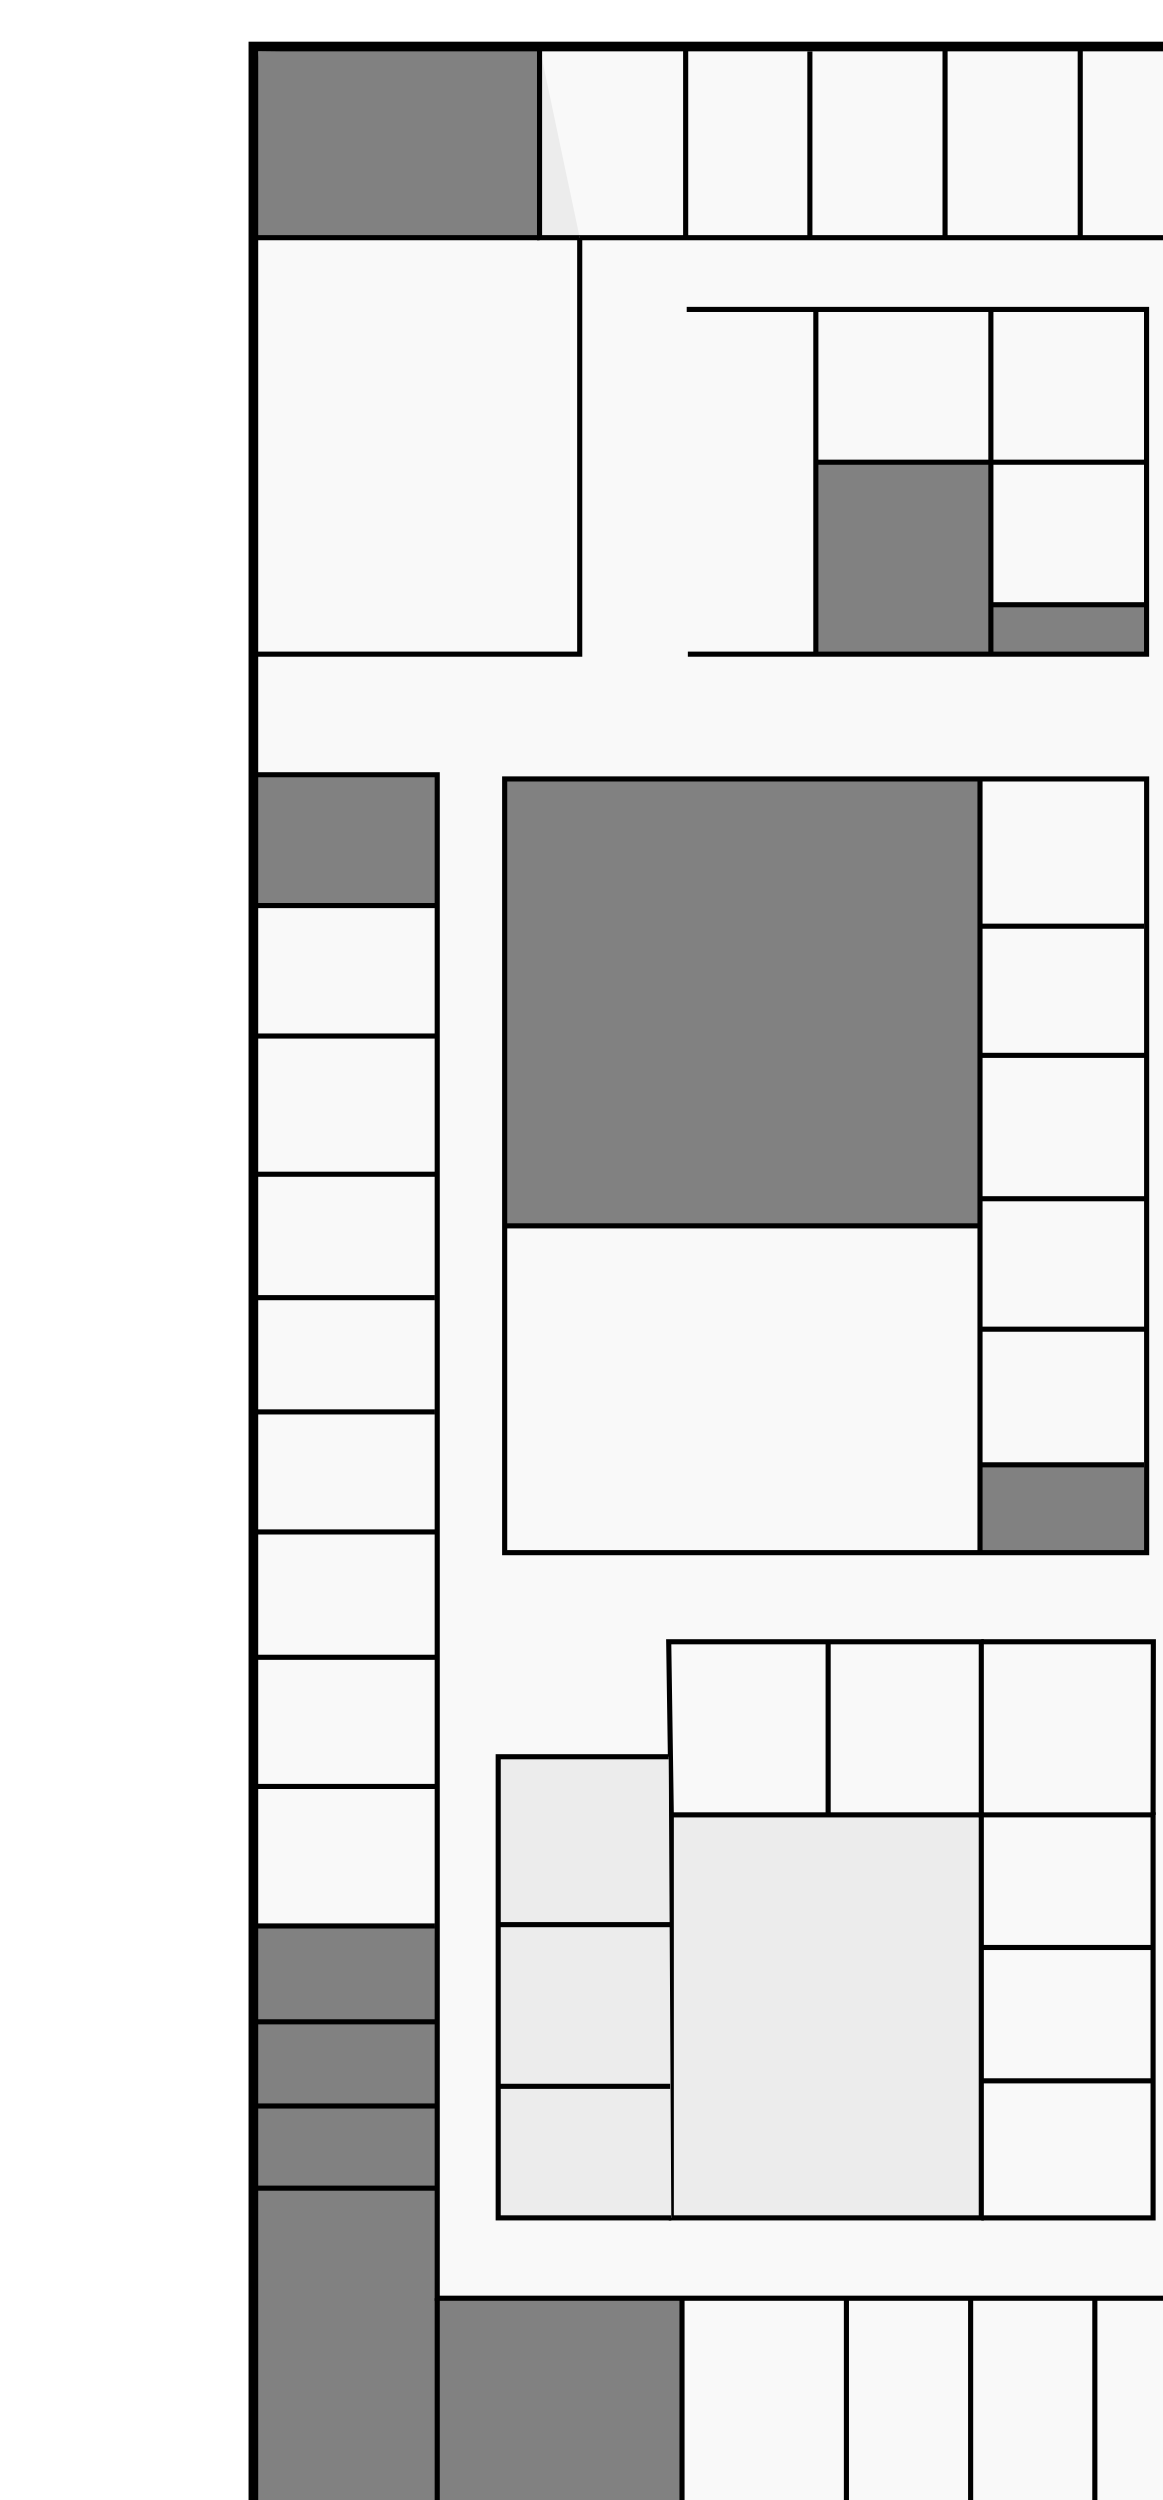
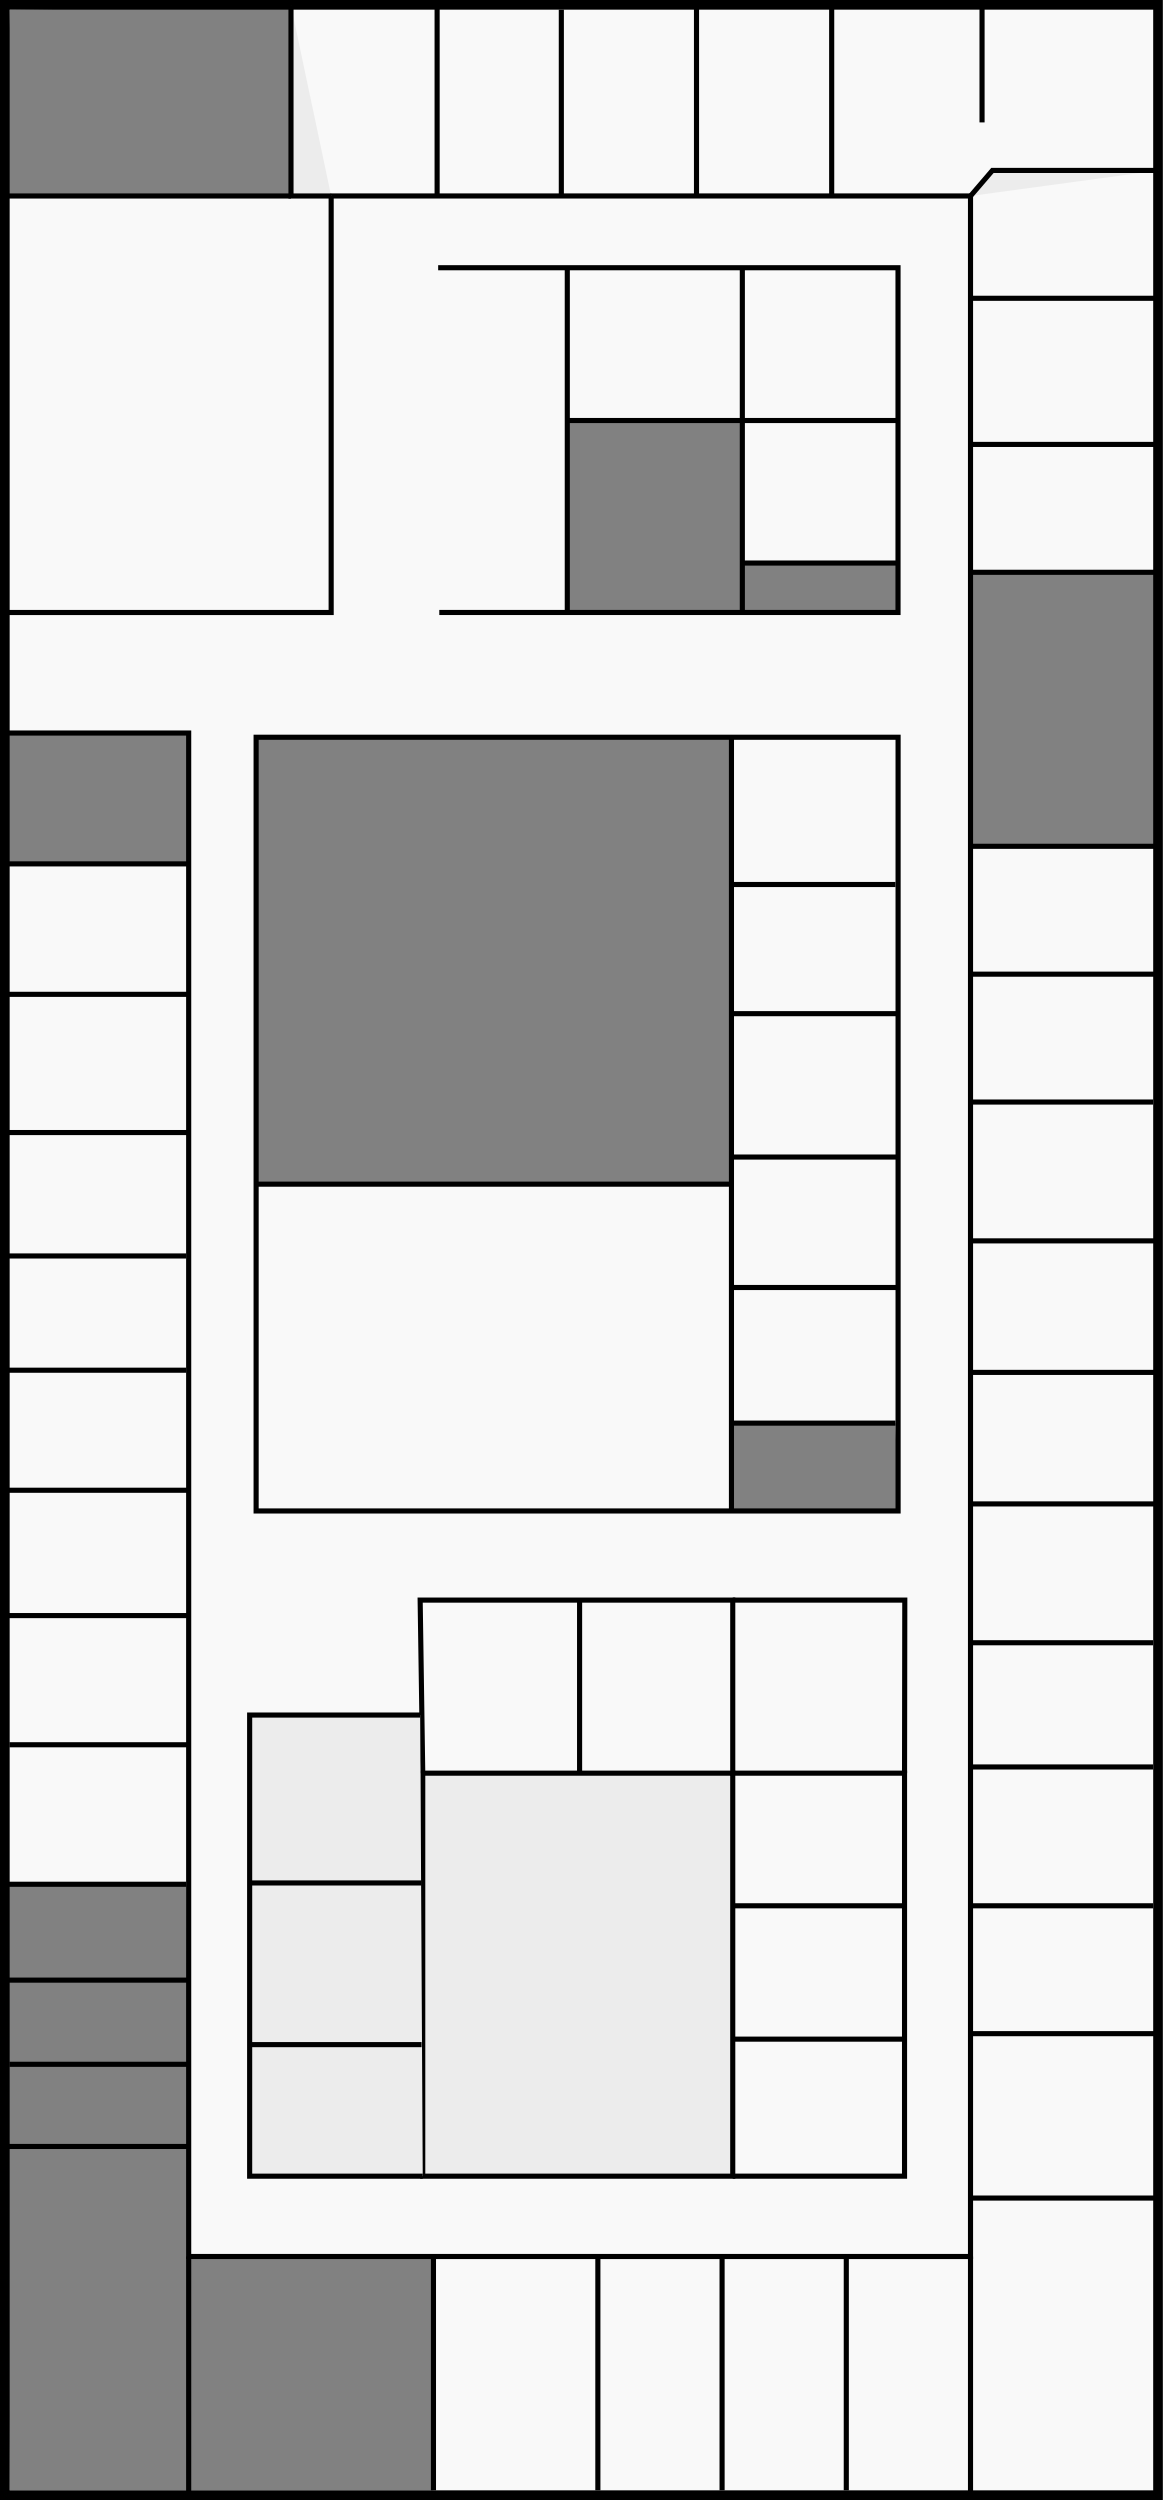
<svg xmlns="http://www.w3.org/2000/svg" width="133.647mm" height="287.327mm" viewBox="0 0 133.647 287.327" version="1.1" id="svg1264">
  <defs id="defs1258" />
-   <rect style="display:inline;fill:#f9f9f9;fill-opacity:1;stroke:#000000;stroke-width:2.221;stroke-miterlimit:4;stroke-dasharray:none;stroke-opacity:1;paint-order:markers stroke fill" id="rect190" width="131.426" height="285.106" x="29.677" y="5.902" />
-   <path style="display:inline;fill:none;stroke:#000000;stroke-width:0.589;stroke-linecap:butt;stroke-linejoin:miter;stroke-miterlimit:4;stroke-dasharray:none;stroke-opacity:1" d="M 29.245,75.184 H 66.627 V 27.317 h 73.481 V 264.135 H 50.251 V 89.041 H 28.957 Z" id="path4708" />
-   <path style="display:inline;fill:#ececec;stroke:#000000;stroke-width:0.588px;stroke-linecap:butt;stroke-linejoin:miter;stroke-opacity:1" d="m 78.384,264.161 v 26.848" id="path4710" />
-   <path style="display:inline;fill:#ececec;stroke:#000000;stroke-width:0.588px;stroke-linecap:butt;stroke-linejoin:miter;stroke-opacity:1" d="m 97.279,264.135 v 26.873" id="path4712" />
-   <path style="display:inline;fill:#ececec;stroke:#000000;stroke-width:0.588px;stroke-linecap:butt;stroke-linejoin:miter;stroke-opacity:1" d="m 111.555,264.012 v 26.996" id="path4714" />
-   <path style="display:inline;fill:#ececec;stroke:#000000;stroke-width:0.588px;stroke-linecap:butt;stroke-linejoin:miter;stroke-opacity:1" d="m 125.831,264.161 v 26.848" id="path4716" />
-   <path style="display:inline;fill:#ececec;stroke:#000000;stroke-width:0.588px;stroke-linecap:butt;stroke-linejoin:miter;stroke-opacity:1" d="m 140.108,264.135 v 27.492" id="path4718" />
-   <path style="display:inline;fill:#ececec;stroke:#000000;stroke-width:0.588px;stroke-linecap:butt;stroke-linejoin:miter;stroke-opacity:1" d="M 161.522,257.417 H 140.133" id="path4720" />
-   <path style="display:inline;fill:#ececec;stroke:#000000;stroke-width:0.588px;stroke-linecap:butt;stroke-linejoin:miter;stroke-opacity:1" d="M 161.522,238.522 H 139.985" id="path4722" />
-   <path style="display:inline;fill:#ececec;stroke:#000000;stroke-width:0.588px;stroke-linecap:butt;stroke-linejoin:miter;stroke-opacity:1" d="M 161.102,223.826 H 140.133" id="path4724" />
-   <path style="display:inline;fill:#ececec;stroke:#000000;stroke-width:0.588px;stroke-linecap:butt;stroke-linejoin:miter;stroke-opacity:1" d="M 161.102,207.87 H 140.133" id="path4726" />
-   <path style="display:inline;fill:#ececec;stroke:#000000;stroke-width:0.588px;stroke-linecap:butt;stroke-linejoin:miter;stroke-opacity:1" d="M 161.102,193.594 H 140.108" id="path4728" />
-   <path style="display:inline;fill:#ececec;stroke:#000000;stroke-width:0.588px;stroke-linecap:butt;stroke-linejoin:miter;stroke-opacity:1" d="M 161.573,177.638 H 139.985" id="path4730" />
-   <path style="display:inline;fill:#ececec;stroke:#000000;stroke-width:0.588px;stroke-linecap:butt;stroke-linejoin:miter;stroke-opacity:1" d="M 161.573,162.522 H 140.133" id="path4732" />
-   <path style="display:inline;fill:#ececec;stroke:#000000;stroke-width:0.588px;stroke-linecap:butt;stroke-linejoin:miter;stroke-opacity:1" d="M 161.522,147.406 H 140.133" id="path4734" />
-   <path style="display:inline;fill:#ececec;stroke:#000000;stroke-width:0.588px;stroke-linecap:butt;stroke-linejoin:miter;stroke-opacity:1" d="M 161.102,131.45 H 140.133" id="path4736" />
-   <path style="display:inline;fill:#ececec;stroke:#000000;stroke-width:0.588px;stroke-linecap:butt;stroke-linejoin:miter;stroke-opacity:1" d="M 161.647,116.754 H 140.133" id="path4738" />
-   <path style="display:inline;fill:#ececec;stroke:#000000;stroke-width:0.588px;stroke-linecap:butt;stroke-linejoin:miter;stroke-opacity:1" d="M 161.722,102.057 H 140.133" id="path4740" />
-   <path style="display:inline;fill:#ececec;stroke:#000000;stroke-width:0.588px;stroke-linecap:butt;stroke-linejoin:miter;stroke-opacity:1" d="M 161.35,70.566 H 140.133" id="path4742" />
-   <path style="display:inline;fill:#ececec;stroke:#000000;stroke-width:0.588px;stroke-linecap:butt;stroke-linejoin:miter;stroke-opacity:1" d="m 161.647,55.869 h -21.54" id="path4744" />
-   <path style="display:inline;fill:#ececec;stroke:#000000;stroke-width:0.588px;stroke-linecap:butt;stroke-linejoin:miter;stroke-opacity:1" d="M 161.722,39.074 H 140.108" id="path4746" />
-   <path style="display:inline;fill:#ececec;stroke:#000000;stroke-width:0.588px;stroke-linecap:butt;stroke-linejoin:miter;stroke-opacity:1" d="m 161.722,24.378 h -19.094 l -2.519,2.939" id="path4748" />
-   <path style="display:inline;fill:#ececec;stroke:#000000;stroke-width:0.588px;stroke-linecap:butt;stroke-linejoin:miter;stroke-opacity:1" d="M 124.152,5.482 V 27.194" id="path4750" />
-   <path style="display:inline;fill:#ececec;stroke:#000000;stroke-width:0.588px;stroke-linecap:butt;stroke-linejoin:miter;stroke-opacity:1" d="M 108.616,5.482 V 27.317" id="path4752" />
-   <path style="display:inline;fill:#ececec;stroke:#000000;stroke-width:0.588px;stroke-linecap:butt;stroke-linejoin:miter;stroke-opacity:1" d="M 93.08,5.902 V 27.219" id="path4754" />
-   <path style="display:inline;fill:#ececec;stroke:#000000;stroke-width:0.588px;stroke-linecap:butt;stroke-linejoin:miter;stroke-opacity:1" d="M 78.804,5.432 V 27.194" id="path4756" />
-   <path style="display:inline;fill:#ececec;stroke:#000000;stroke-width:0.588px;stroke-linecap:butt;stroke-linejoin:miter;stroke-opacity:1" d="M 66.627,27.317 H 62.01 V 5.425" id="path4758" />
-   <path style="display:inline;fill:#ececec;stroke:#000000;stroke-width:0.588px;stroke-linecap:butt;stroke-linejoin:miter;stroke-opacity:1" d="M 141.433,5.796 V 18.86" id="path4760" />
-   <path style="display:inline;fill:#ececec;stroke:#000000;stroke-width:0.588px;stroke-linecap:butt;stroke-linejoin:miter;stroke-opacity:1" d="m 50.251,264.135 v 27.286" id="path4762" />
-   <path style="display:inline;fill:#ececec;stroke:#000000;stroke-width:0.588px;stroke-linecap:butt;stroke-linejoin:miter;stroke-opacity:1" d="M 77.152,208.584 H 112.781 v 46.318 H 77.152 Z" id="path4764" />
-   <path style="display:inline;fill:none;stroke:#000000;stroke-width:0.588;stroke-linecap:butt;stroke-linejoin:miter;stroke-miterlimit:4;stroke-dasharray:none;stroke-opacity:1" d="m 112.781,254.902 19.744,-2e-5 V 208.584 H 112.781 V 188.691 H 76.855 l 0.297,19.893" id="path4766" />
-   <path style="display:inline;fill:#ececec;stroke:#000000;stroke-width:0.588px;stroke-linecap:butt;stroke-linejoin:miter;stroke-opacity:1" d="M 76.855,201.904 H 57.259 v 52.998 l 19.893,2e-5" id="path4768" />
-   <path style="display:inline;fill:#ececec;stroke:#000000;stroke-width:0.588px;stroke-linecap:butt;stroke-linejoin:miter;stroke-opacity:1" d="M 50.282,251.487 H 29.202" id="path4770" />
-   <path style="display:inline;fill:#ececec;stroke:#000000;stroke-width:0.588px;stroke-linecap:butt;stroke-linejoin:miter;stroke-opacity:1" d="M 50.282,242.043 H 29.647" id="path4772" />
-   <path style="display:inline;fill:#ececec;stroke:#000000;stroke-width:0.588px;stroke-linecap:butt;stroke-linejoin:miter;stroke-opacity:1" d="M 29.053,221.351 H 49.985" id="path4774" />
-   <path style="display:inline;fill:#ececec;stroke:#000000;stroke-width:0.588px;stroke-linecap:butt;stroke-linejoin:miter;stroke-opacity:1" d="m 29.647,205.318 h 20.487" id="path4776" />
-   <path style="display:inline;fill:#ececec;stroke:#000000;stroke-width:0.588px;stroke-linecap:butt;stroke-linejoin:miter;stroke-opacity:1" d="M 29.127,190.473 H 50.134" id="path4778" />
-   <path style="display:inline;fill:#ececec;stroke:#000000;stroke-width:0.588px;stroke-linecap:butt;stroke-linejoin:miter;stroke-opacity:1" d="m 29.053,176.068 h 21.08" id="path4780" />
-   <path style="display:inline;fill:#ececec;stroke:#000000;stroke-width:0.588px;stroke-linecap:butt;stroke-linejoin:miter;stroke-opacity:1" d="M 28.979,162.271 H 49.985" id="path4782" />
-   <path style="display:inline;fill:#ececec;stroke:#000000;stroke-width:0.588px;stroke-linecap:butt;stroke-linejoin:miter;stroke-opacity:1" d="M 29.202,149.141 H 49.985" id="path4784" />
-   <path style="display:inline;fill:#ececec;stroke:#000000;stroke-width:0.588px;stroke-linecap:butt;stroke-linejoin:miter;stroke-opacity:1" d="M 29.202,134.956 H 50.134" id="path4788" />
-   <path style="display:inline;fill:#ececec;stroke:#000000;stroke-width:0.588px;stroke-linecap:butt;stroke-linejoin:miter;stroke-opacity:1" d="M 29.202,119.071 H 50.134" id="path4790" />
-   <path style="display:inline;fill:#ececec;stroke:#000000;stroke-width:0.588px;stroke-linecap:butt;stroke-linejoin:miter;stroke-opacity:1" d="M 29.053,104.078 H 50.282" id="path4792" />
-   <rect style="display:inline;fill:none;fill-opacity:1;stroke:#000000;stroke-width:0.589;stroke-miterlimit:4;stroke-dasharray:none;stroke-opacity:1;paint-order:markers stroke fill" id="rect4794" width="73.782" height="88.924" x="58.002" y="89.524" />
-   <path style="display:inline;fill:#ececec;stroke:#000000;stroke-width:0.588px;stroke-linecap:butt;stroke-linejoin:miter;stroke-opacity:1" d="M 112.633,89.524 V 178.448" id="path4796" />
-   <path style="display:inline;fill:#ececec;stroke:#000000;stroke-width:0.588px;stroke-linecap:butt;stroke-linejoin:miter;stroke-opacity:1" d="M 58.002,140.889 H 112.633" id="path4798" />
-   <path style="display:inline;fill:#ececec;stroke:#000000;stroke-width:0.588px;stroke-linecap:butt;stroke-linejoin:miter;stroke-opacity:1" d="m 112.633,168.353 h 18.854" id="path4800" />
-   <path style="display:inline;fill:#ececec;stroke:#000000;stroke-width:0.588px;stroke-linecap:butt;stroke-linejoin:miter;stroke-opacity:1" d="m 112.633,152.765 h 19.002" id="path4802" />
-   <path style="display:inline;fill:#ececec;stroke:#000000;stroke-width:0.588px;stroke-linecap:butt;stroke-linejoin:miter;stroke-opacity:1" d="m 112.633,137.772 h 19.151" id="path4804" />
-   <path style="display:inline;fill:#ececec;stroke:#000000;stroke-width:0.588px;stroke-linecap:butt;stroke-linejoin:miter;stroke-opacity:1" d="m 112.633,121.293 h 19.002" id="path4806" />
-   <path style="display:inline;fill:#ececec;stroke:#000000;stroke-width:0.588px;stroke-linecap:butt;stroke-linejoin:miter;stroke-opacity:1" d="m 112.633,106.448 h 18.854" id="path4808" />
-   <path style="display:inline;fill:#ececec;stroke:#000000;stroke-width:0.588px;stroke-linecap:butt;stroke-linejoin:miter;stroke-opacity:1" d="M 62.01,27.317 H 28.905" id="path4820" />
-   <path style="display:inline;fill:#ececec;stroke:#000000;stroke-width:0.588px;stroke-linecap:butt;stroke-linejoin:miter;stroke-opacity:1" d="m 95.179,188.555 c 0,19.84 0,19.945 0,19.945" id="path4868" />
-   <path style="display:inline;fill:#ececec;stroke:#000000;stroke-width:0.588px;stroke-linecap:butt;stroke-linejoin:miter;stroke-opacity:1" d="M 57.179,239.782 H 77.019" id="path4870" />
-   <path style="display:inline;fill:#ececec;stroke:#000000;stroke-width:0.588px;stroke-linecap:butt;stroke-linejoin:miter;stroke-opacity:1" d="M 57.179,221.201 H 77.019" id="path4872" />
-   <path style="display:inline;fill:#ececec;stroke:#000000;stroke-width:0.588px;stroke-linecap:butt;stroke-linejoin:miter;stroke-opacity:1" d="m 112.815,239.152 h 19.63" id="path4874" />
-   <path style="display:inline;fill:#ececec;stroke:#000000;stroke-width:0.588px;stroke-linecap:butt;stroke-linejoin:miter;stroke-opacity:1" d="M 132.55,223.826 H 112.815" id="path4876" />
-   <path style="display:inline;fill:#ececec;stroke:#000000;stroke-width:0.588px;stroke-linecap:butt;stroke-linejoin:miter;stroke-opacity:1" d="M 50.088,232.369 H 29.453" id="path4772-5" />
-   <path style="display:inline;fill:none;stroke:#000000;stroke-width:0.588;stroke-linecap:butt;stroke-linejoin:miter;stroke-miterlimit:4;stroke-dasharray:none;stroke-opacity:1" d="m 112.781,188.691 h 19.774 l -0.029,19.893" id="path184" />
-   <path style="display:inline;fill:none;stroke:#000000;stroke-width:0.588;stroke-linecap:butt;stroke-linejoin:miter;stroke-miterlimit:4;stroke-dasharray:none;stroke-opacity:1" d="M 79.055,75.184 H 131.776 V 35.562 H 78.924" id="path991" />
-   <path style="display:inline;fill:none;stroke:#000000;stroke-width:0.588;stroke-linecap:butt;stroke-linejoin:miter;stroke-miterlimit:4;stroke-dasharray:none;stroke-opacity:1" d="M 93.765,35.577 V 75.114" id="path995" />
-   <path style="display:inline;fill:none;stroke:#000000;stroke-width:0.588;stroke-linecap:butt;stroke-linejoin:miter;stroke-miterlimit:4;stroke-dasharray:none;stroke-opacity:1" d="M 113.883,35.65 V 75.26" id="path997" />
-   <path style="display:inline;fill:none;stroke:#000000;stroke-width:0.588;stroke-linecap:butt;stroke-linejoin:miter;stroke-miterlimit:4;stroke-dasharray:none;stroke-opacity:1" d="M 93.678,53.122 H 131.762" id="path999" />
-   <path style="display:inline;fill:none;stroke:#000000;stroke-width:0.588;stroke-linecap:butt;stroke-linejoin:miter;stroke-miterlimit:4;stroke-dasharray:none;stroke-opacity:1" d="m 113.81,69.503 h 17.879" id="path1003" />
-   <path style="display:inline;fill:#000000;fill-opacity:0.482;stroke:none;stroke-width:0.407px;stroke-linecap:butt;stroke-linejoin:miter;stroke-opacity:1" d="m 29.053,221.351 h 20.932 l 0.266,42.784 28.133,0.025 v 26.848 l -48.707,-4e-5 z" id="path13527" />
-   <path style="display:inline;fill:#000000;fill-opacity:0.482;stroke:none;stroke-width:0.407px;stroke-linecap:butt;stroke-linejoin:miter;stroke-opacity:1" d="m 58.002,89.524 -1.39e-4,51.365 H 112.633 V 89.524 Z" id="path13529" />
-   <path style="display:inline;fill:#000000;fill-opacity:0.482;stroke:none;stroke-width:0.407px;stroke-linecap:butt;stroke-linejoin:miter;stroke-opacity:1" d="m 112.633,168.353 h 18.854 l 0.297,10.095 -19.151,2e-5 z" id="path13531" />
-   <path style="display:inline;fill:#000000;fill-opacity:0.482;stroke:none;stroke-width:0.407px;stroke-linecap:butt;stroke-linejoin:miter;stroke-opacity:1" d="m 140.133,70.566 h 21.217 l 0.371,31.492 h -21.588 z" id="path13533" />
-   <path style="display:inline;fill:#000000;fill-opacity:0.482;stroke:none;stroke-width:0.407px;stroke-linecap:butt;stroke-linejoin:miter;stroke-opacity:1" d="m 113.81,69.503 -0.031,-16.483 -20.101,0.102 0.087,21.993 38.011,0.07 -0.087,-5.681 z" id="path13535" />
-   <path style="display:inline;fill:#000000;fill-opacity:0.482;stroke:none;stroke-width:0.407px;stroke-linecap:butt;stroke-linejoin:miter;stroke-opacity:1" d="M 29.677,5.902 28.905,27.317 H 62.01 V 5.425 Z" id="path13537" />
-   <path style="display:inline;fill:#000000;fill-opacity:0.482;stroke:none;stroke-width:0.407px;stroke-linecap:butt;stroke-linejoin:miter;stroke-opacity:1" d="m 28.957,89.041 h 21.294 l 0.031,15.037 H 29.053 Z" id="path13539" />
+   <g id="layer1" transform="translate(-28.56613,-4.791746)">
+     <rect style="display:inline;fill:#f9f9f9;fill-opacity:1;stroke:#000000;stroke-width:2.221;stroke-miterlimit:4;stroke-dasharray:none;stroke-opacity:1;paint-order:markers stroke fill" id="rect190" width="131.426" height="285.106" x="29.677" y="5.902" />
+     <path style="display:inline;fill:none;stroke:#000000;stroke-width:0.589;stroke-linecap:butt;stroke-linejoin:miter;stroke-miterlimit:4;stroke-dasharray:none;stroke-opacity:1" d="M 29.245,75.184 H 66.627 V 27.317 h 73.481 V 264.135 H 50.251 V 89.041 H 28.957 Z" id="path4708" />
+     <path style="display:inline;fill:#ececec;stroke:#000000;stroke-width:0.588px;stroke-linecap:butt;stroke-linejoin:miter;stroke-opacity:1" d="m 78.384,264.161 v 26.848" id="path4710" />
+     <path style="display:inline;fill:#ececec;stroke:#000000;stroke-width:0.588px;stroke-linecap:butt;stroke-linejoin:miter;stroke-opacity:1" d="m 97.279,264.135 v 26.873" id="path4712" />
+     <path style="display:inline;fill:#ececec;stroke:#000000;stroke-width:0.588px;stroke-linecap:butt;stroke-linejoin:miter;stroke-opacity:1" d="m 111.555,264.012 v 26.996" id="path4714" />
+     <path style="display:inline;fill:#ececec;stroke:#000000;stroke-width:0.588px;stroke-linecap:butt;stroke-linejoin:miter;stroke-opacity:1" d="m 125.831,264.161 v 26.848" id="path4716" />
+     <path style="display:inline;fill:#ececec;stroke:#000000;stroke-width:0.588px;stroke-linecap:butt;stroke-linejoin:miter;stroke-opacity:1" d="m 140.108,264.135 v 27.492" id="path4718" />
+     <path style="display:inline;fill:#ececec;stroke:#000000;stroke-width:0.588px;stroke-linecap:butt;stroke-linejoin:miter;stroke-opacity:1" d="M 161.522,257.417 H 140.133" id="path4720" />
+     <path style="display:inline;fill:#ececec;stroke:#000000;stroke-width:0.588px;stroke-linecap:butt;stroke-linejoin:miter;stroke-opacity:1" d="M 161.522,238.522 H 139.985" id="path4722" />
+     <path style="display:inline;fill:#ececec;stroke:#000000;stroke-width:0.588px;stroke-linecap:butt;stroke-linejoin:miter;stroke-opacity:1" d="M 161.102,223.826 H 140.133" id="path4724" />
+     <path style="display:inline;fill:#ececec;stroke:#000000;stroke-width:0.588px;stroke-linecap:butt;stroke-linejoin:miter;stroke-opacity:1" d="M 161.102,207.87 H 140.133" id="path4726" />
+     <path style="display:inline;fill:#ececec;stroke:#000000;stroke-width:0.588px;stroke-linecap:butt;stroke-linejoin:miter;stroke-opacity:1" d="M 161.102,193.594 H 140.108" id="path4728" />
+     <path style="display:inline;fill:#ececec;stroke:#000000;stroke-width:0.588px;stroke-linecap:butt;stroke-linejoin:miter;stroke-opacity:1" d="M 161.573,177.638 H 139.985" id="path4730" />
+     <path style="display:inline;fill:#ececec;stroke:#000000;stroke-width:0.588px;stroke-linecap:butt;stroke-linejoin:miter;stroke-opacity:1" d="M 161.573,162.522 H 140.133" id="path4732" />
+     <path style="display:inline;fill:#ececec;stroke:#000000;stroke-width:0.588px;stroke-linecap:butt;stroke-linejoin:miter;stroke-opacity:1" d="M 161.522,147.406 H 140.133" id="path4734" />
+     <path style="display:inline;fill:#ececec;stroke:#000000;stroke-width:0.588px;stroke-linecap:butt;stroke-linejoin:miter;stroke-opacity:1" d="M 161.102,131.45 H 140.133" id="path4736" />
+     <path style="display:inline;fill:#ececec;stroke:#000000;stroke-width:0.588px;stroke-linecap:butt;stroke-linejoin:miter;stroke-opacity:1" d="M 161.647,116.754 H 140.133" id="path4738" />
+     <path style="display:inline;fill:#ececec;stroke:#000000;stroke-width:0.588px;stroke-linecap:butt;stroke-linejoin:miter;stroke-opacity:1" d="M 161.722,102.057 H 140.133" id="path4740" />
+     <path style="display:inline;fill:#ececec;stroke:#000000;stroke-width:0.588px;stroke-linecap:butt;stroke-linejoin:miter;stroke-opacity:1" d="M 161.35,70.566 H 140.133" id="path4742" />
+     <path style="display:inline;fill:#ececec;stroke:#000000;stroke-width:0.588px;stroke-linecap:butt;stroke-linejoin:miter;stroke-opacity:1" d="m 161.647,55.869 h -21.54" id="path4744" />
+     <path style="display:inline;fill:#ececec;stroke:#000000;stroke-width:0.588px;stroke-linecap:butt;stroke-linejoin:miter;stroke-opacity:1" d="M 161.722,39.074 H 140.108" id="path4746" />
+     <path style="display:inline;fill:#ececec;stroke:#000000;stroke-width:0.588px;stroke-linecap:butt;stroke-linejoin:miter;stroke-opacity:1" d="m 161.722,24.378 h -19.094 l -2.519,2.939" id="path4748" />
+     <path style="display:inline;fill:#ececec;stroke:#000000;stroke-width:0.588px;stroke-linecap:butt;stroke-linejoin:miter;stroke-opacity:1" d="M 124.152,5.482 V 27.194" id="path4750" />
+     <path style="display:inline;fill:#ececec;stroke:#000000;stroke-width:0.588px;stroke-linecap:butt;stroke-linejoin:miter;stroke-opacity:1" d="M 108.616,5.482 V 27.317" id="path4752" />
+     <path style="display:inline;fill:#ececec;stroke:#000000;stroke-width:0.588px;stroke-linecap:butt;stroke-linejoin:miter;stroke-opacity:1" d="M 93.08,5.902 V 27.219" id="path4754" />
+     <path style="display:inline;fill:#ececec;stroke:#000000;stroke-width:0.588px;stroke-linecap:butt;stroke-linejoin:miter;stroke-opacity:1" d="M 78.804,5.432 V 27.194" id="path4756" />
+     <path style="display:inline;fill:#ececec;stroke:#000000;stroke-width:0.588px;stroke-linecap:butt;stroke-linejoin:miter;stroke-opacity:1" d="M 66.627,27.317 H 62.01 V 5.425" id="path4758" />
+     <path style="display:inline;fill:#ececec;stroke:#000000;stroke-width:0.588px;stroke-linecap:butt;stroke-linejoin:miter;stroke-opacity:1" d="M 141.433,5.796 V 18.86" id="path4760" />
+     <path style="display:inline;fill:#ececec;stroke:#000000;stroke-width:0.588px;stroke-linecap:butt;stroke-linejoin:miter;stroke-opacity:1" d="m 50.251,264.135 v 27.286" id="path4762" />
+     <path style="display:inline;fill:#ececec;stroke:#000000;stroke-width:0.588px;stroke-linecap:butt;stroke-linejoin:miter;stroke-opacity:1" d="M 77.152,208.584 H 112.781 v 46.318 H 77.152 Z" id="path4764" />
+     <path style="display:inline;fill:none;stroke:#000000;stroke-width:0.588;stroke-linecap:butt;stroke-linejoin:miter;stroke-miterlimit:4;stroke-dasharray:none;stroke-opacity:1" d="m 112.781,254.902 19.744,-2e-5 V 208.584 H 112.781 V 188.691 H 76.855 l 0.297,19.893" id="path4766" />
+     <path style="display:inline;fill:#ececec;stroke:#000000;stroke-width:0.588px;stroke-linecap:butt;stroke-linejoin:miter;stroke-opacity:1" d="M 76.855,201.904 H 57.259 v 52.998 l 19.893,2e-5" id="path4768" />
+     <path style="display:inline;fill:#ececec;stroke:#000000;stroke-width:0.588px;stroke-linecap:butt;stroke-linejoin:miter;stroke-opacity:1" d="M 50.282,251.487 H 29.202" id="path4770" />
+     <path style="display:inline;fill:#ececec;stroke:#000000;stroke-width:0.588px;stroke-linecap:butt;stroke-linejoin:miter;stroke-opacity:1" d="M 50.282,242.043 H 29.647" id="path4772" />
+     <path style="display:inline;fill:#ececec;stroke:#000000;stroke-width:0.588px;stroke-linecap:butt;stroke-linejoin:miter;stroke-opacity:1" d="M 29.053,221.351 H 49.985" id="path4774" />
+     <path style="display:inline;fill:#ececec;stroke:#000000;stroke-width:0.588px;stroke-linecap:butt;stroke-linejoin:miter;stroke-opacity:1" d="m 29.647,205.318 h 20.487" id="path4776" />
+     <path style="display:inline;fill:#ececec;stroke:#000000;stroke-width:0.588px;stroke-linecap:butt;stroke-linejoin:miter;stroke-opacity:1" d="M 29.127,190.473 H 50.134" id="path4778" />
+     <path style="display:inline;fill:#ececec;stroke:#000000;stroke-width:0.588px;stroke-linecap:butt;stroke-linejoin:miter;stroke-opacity:1" d="m 29.053,176.068 h 21.08" id="path4780" />
+     <path style="display:inline;fill:#ececec;stroke:#000000;stroke-width:0.588px;stroke-linecap:butt;stroke-linejoin:miter;stroke-opacity:1" d="M 28.979,162.271 H 49.985" id="path4782" />
+     <path style="display:inline;fill:#ececec;stroke:#000000;stroke-width:0.588px;stroke-linecap:butt;stroke-linejoin:miter;stroke-opacity:1" d="M 29.202,149.141 H 49.985" id="path4784" />
+     <path style="display:inline;fill:#ececec;stroke:#000000;stroke-width:0.588px;stroke-linecap:butt;stroke-linejoin:miter;stroke-opacity:1" d="M 29.202,134.956 H 50.134" id="path4788" />
+     <path style="display:inline;fill:#ececec;stroke:#000000;stroke-width:0.588px;stroke-linecap:butt;stroke-linejoin:miter;stroke-opacity:1" d="M 29.202,119.071 H 50.134" id="path4790" />
+     <path style="display:inline;fill:#ececec;stroke:#000000;stroke-width:0.588px;stroke-linecap:butt;stroke-linejoin:miter;stroke-opacity:1" d="M 29.053,104.078 H 50.282" id="path4792" />
+     <rect style="display:inline;fill:none;fill-opacity:1;stroke:#000000;stroke-width:0.589;stroke-miterlimit:4;stroke-dasharray:none;stroke-opacity:1;paint-order:markers stroke fill" id="rect4794" width="73.782" height="88.924" x="58.002" y="89.524" />
+     <path style="display:inline;fill:#ececec;stroke:#000000;stroke-width:0.588px;stroke-linecap:butt;stroke-linejoin:miter;stroke-opacity:1" d="M 112.633,89.524 V 178.448" id="path4796" />
+     <path style="display:inline;fill:#ececec;stroke:#000000;stroke-width:0.588px;stroke-linecap:butt;stroke-linejoin:miter;stroke-opacity:1" d="M 58.002,140.889 H 112.633" id="path4798" />
+     <path style="display:inline;fill:#ececec;stroke:#000000;stroke-width:0.588px;stroke-linecap:butt;stroke-linejoin:miter;stroke-opacity:1" d="m 112.633,168.353 h 18.854" id="path4800" />
+     <path style="display:inline;fill:#ececec;stroke:#000000;stroke-width:0.588px;stroke-linecap:butt;stroke-linejoin:miter;stroke-opacity:1" d="m 112.633,152.765 h 19.002" id="path4802" />
+     <path style="display:inline;fill:#ececec;stroke:#000000;stroke-width:0.588px;stroke-linecap:butt;stroke-linejoin:miter;stroke-opacity:1" d="m 112.633,137.772 h 19.151" id="path4804" />
+     <path style="display:inline;fill:#ececec;stroke:#000000;stroke-width:0.588px;stroke-linecap:butt;stroke-linejoin:miter;stroke-opacity:1" d="m 112.633,121.293 h 19.002" id="path4806" />
+     <path style="display:inline;fill:#ececec;stroke:#000000;stroke-width:0.588px;stroke-linecap:butt;stroke-linejoin:miter;stroke-opacity:1" d="m 112.633,106.448 h 18.854" id="path4808" />
+     <path style="display:inline;fill:#ececec;stroke:#000000;stroke-width:0.588px;stroke-linecap:butt;stroke-linejoin:miter;stroke-opacity:1" d="M 62.01,27.317 H 28.905" id="path4820" />
+     <path style="display:inline;fill:#ececec;stroke:#000000;stroke-width:0.588px;stroke-linecap:butt;stroke-linejoin:miter;stroke-opacity:1" d="m 95.179,188.555 c 0,19.84 0,19.945 0,19.945" id="path4868" />
+     <path style="display:inline;fill:#ececec;stroke:#000000;stroke-width:0.588px;stroke-linecap:butt;stroke-linejoin:miter;stroke-opacity:1" d="M 57.179,239.782 H 77.019" id="path4870" />
+     <path style="display:inline;fill:#ececec;stroke:#000000;stroke-width:0.588px;stroke-linecap:butt;stroke-linejoin:miter;stroke-opacity:1" d="M 57.179,221.201 H 77.019" id="path4872" />
+     <path style="display:inline;fill:#ececec;stroke:#000000;stroke-width:0.588px;stroke-linecap:butt;stroke-linejoin:miter;stroke-opacity:1" d="m 112.815,239.152 h 19.63" id="path4874" />
+     <path style="display:inline;fill:#ececec;stroke:#000000;stroke-width:0.588px;stroke-linecap:butt;stroke-linejoin:miter;stroke-opacity:1" d="M 132.55,223.826 H 112.815" id="path4876" />
+     <path style="display:inline;fill:#ececec;stroke:#000000;stroke-width:0.588px;stroke-linecap:butt;stroke-linejoin:miter;stroke-opacity:1" d="M 50.088,232.369 H 29.453" id="path4772-5" />
+     <path style="display:inline;fill:none;stroke:#000000;stroke-width:0.588;stroke-linecap:butt;stroke-linejoin:miter;stroke-miterlimit:4;stroke-dasharray:none;stroke-opacity:1" d="m 112.781,188.691 h 19.774 l -0.029,19.893" id="path184" />
+     <path style="display:inline;fill:none;stroke:#000000;stroke-width:0.588;stroke-linecap:butt;stroke-linejoin:miter;stroke-miterlimit:4;stroke-dasharray:none;stroke-opacity:1" d="M 79.055,75.184 H 131.776 V 35.562 H 78.924" id="path991" />
+     <path style="display:inline;fill:none;stroke:#000000;stroke-width:0.588;stroke-linecap:butt;stroke-linejoin:miter;stroke-miterlimit:4;stroke-dasharray:none;stroke-opacity:1" d="M 93.765,35.577 V 75.114" id="path995" />
+     <path style="display:inline;fill:none;stroke:#000000;stroke-width:0.588;stroke-linecap:butt;stroke-linejoin:miter;stroke-miterlimit:4;stroke-dasharray:none;stroke-opacity:1" d="M 113.883,35.65 V 75.26" id="path997" />
+     <path style="display:inline;fill:none;stroke:#000000;stroke-width:0.588;stroke-linecap:butt;stroke-linejoin:miter;stroke-miterlimit:4;stroke-dasharray:none;stroke-opacity:1" d="M 93.678,53.122 H 131.762" id="path999" />
+     <path style="display:inline;fill:none;stroke:#000000;stroke-width:0.588;stroke-linecap:butt;stroke-linejoin:miter;stroke-miterlimit:4;stroke-dasharray:none;stroke-opacity:1" d="m 113.81,69.503 h 17.879" id="path1003" />
+     <path style="display:inline;fill:#000000;fill-opacity:0.482;stroke:none;stroke-width:0.407px;stroke-linecap:butt;stroke-linejoin:miter;stroke-opacity:1" d="m 29.053,221.351 h 20.932 l 0.266,42.784 28.133,0.025 v 26.848 l -48.707,-4e-5 z" id="path13527" />
+     <path style="display:inline;fill:#000000;fill-opacity:0.482;stroke:none;stroke-width:0.407px;stroke-linecap:butt;stroke-linejoin:miter;stroke-opacity:1" d="m 58.002,89.524 -1.39e-4,51.365 H 112.633 V 89.524 Z" id="path13529" />
+     <path style="display:inline;fill:#000000;fill-opacity:0.482;stroke:none;stroke-width:0.407px;stroke-linecap:butt;stroke-linejoin:miter;stroke-opacity:1" d="m 112.633,168.353 h 18.854 l 0.297,10.095 -19.151,2e-5 z" id="path13531" />
+     <path style="display:inline;fill:#000000;fill-opacity:0.482;stroke:none;stroke-width:0.407px;stroke-linecap:butt;stroke-linejoin:miter;stroke-opacity:1" d="m 140.133,70.566 h 21.217 l 0.371,31.492 h -21.588 z" id="path13533" />
+     <path style="display:inline;fill:#000000;fill-opacity:0.482;stroke:none;stroke-width:0.407px;stroke-linecap:butt;stroke-linejoin:miter;stroke-opacity:1" d="m 113.81,69.503 -0.031,-16.483 -20.101,0.102 0.087,21.993 38.011,0.07 -0.087,-5.681 z" id="path13535" />
+     <path style="display:inline;fill:#000000;fill-opacity:0.482;stroke:none;stroke-width:0.407px;stroke-linecap:butt;stroke-linejoin:miter;stroke-opacity:1" d="M 29.677,5.902 28.905,27.317 H 62.01 V 5.425 Z" id="path13537" />
+     <path style="display:inline;fill:#000000;fill-opacity:0.482;stroke:none;stroke-width:0.407px;stroke-linecap:butt;stroke-linejoin:miter;stroke-opacity:1" d="m 28.957,89.041 h 21.294 l 0.031,15.037 H 29.053 Z" id="path13539" />
+   </g>
+   <style>.office{fill:#cfe8ff;stroke:#333;stroke-width:2}.selected{fill:#ffcc00}</style>
  <rect style="fill:none;stroke:none;stroke-width:1.105" id="L2044" class="office" width="14.505" height="39.593" x="79.309" y="35.55" />
  <rect style="fill:none;stroke:none;stroke-width:0.874" id="L2041" class="office" width="16.867" height="21.308" x="61.97" y="5.784" />
  <rect style="fill:none;stroke:none;stroke-width:0.805" id="L2043" class="office" width="14.316" height="21.308" x="78.79" y="5.784" />
</svg>
